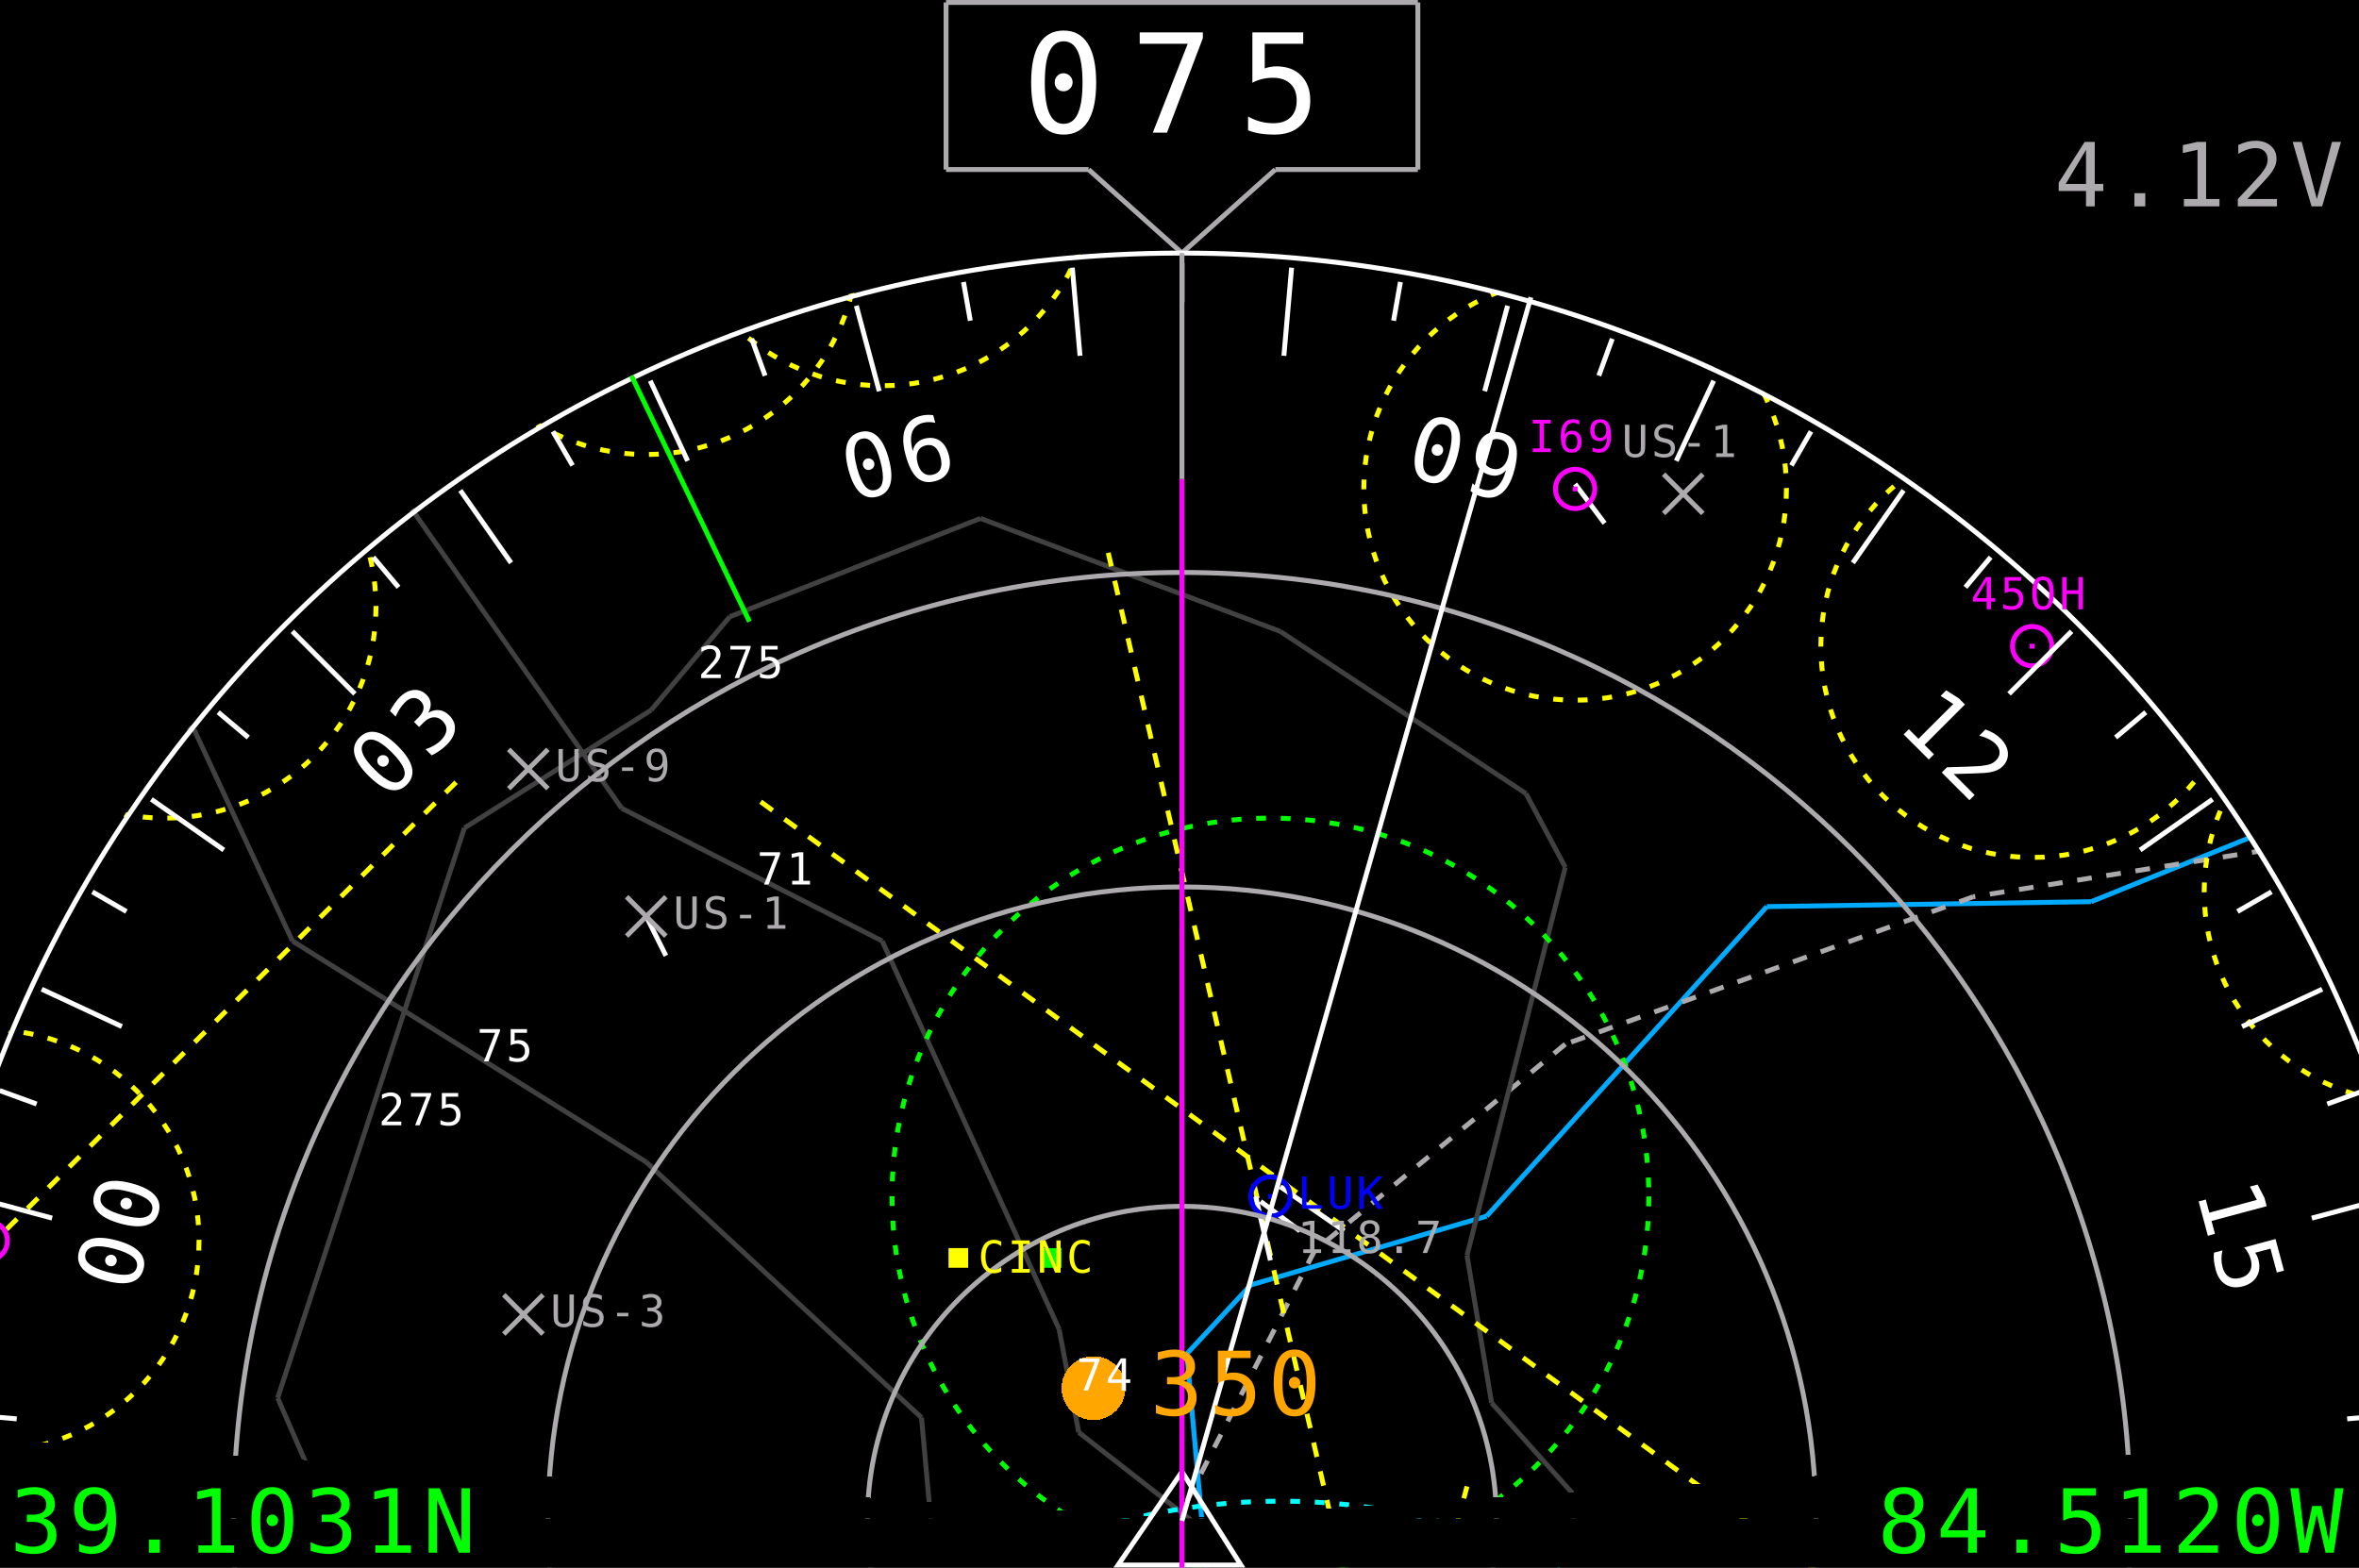
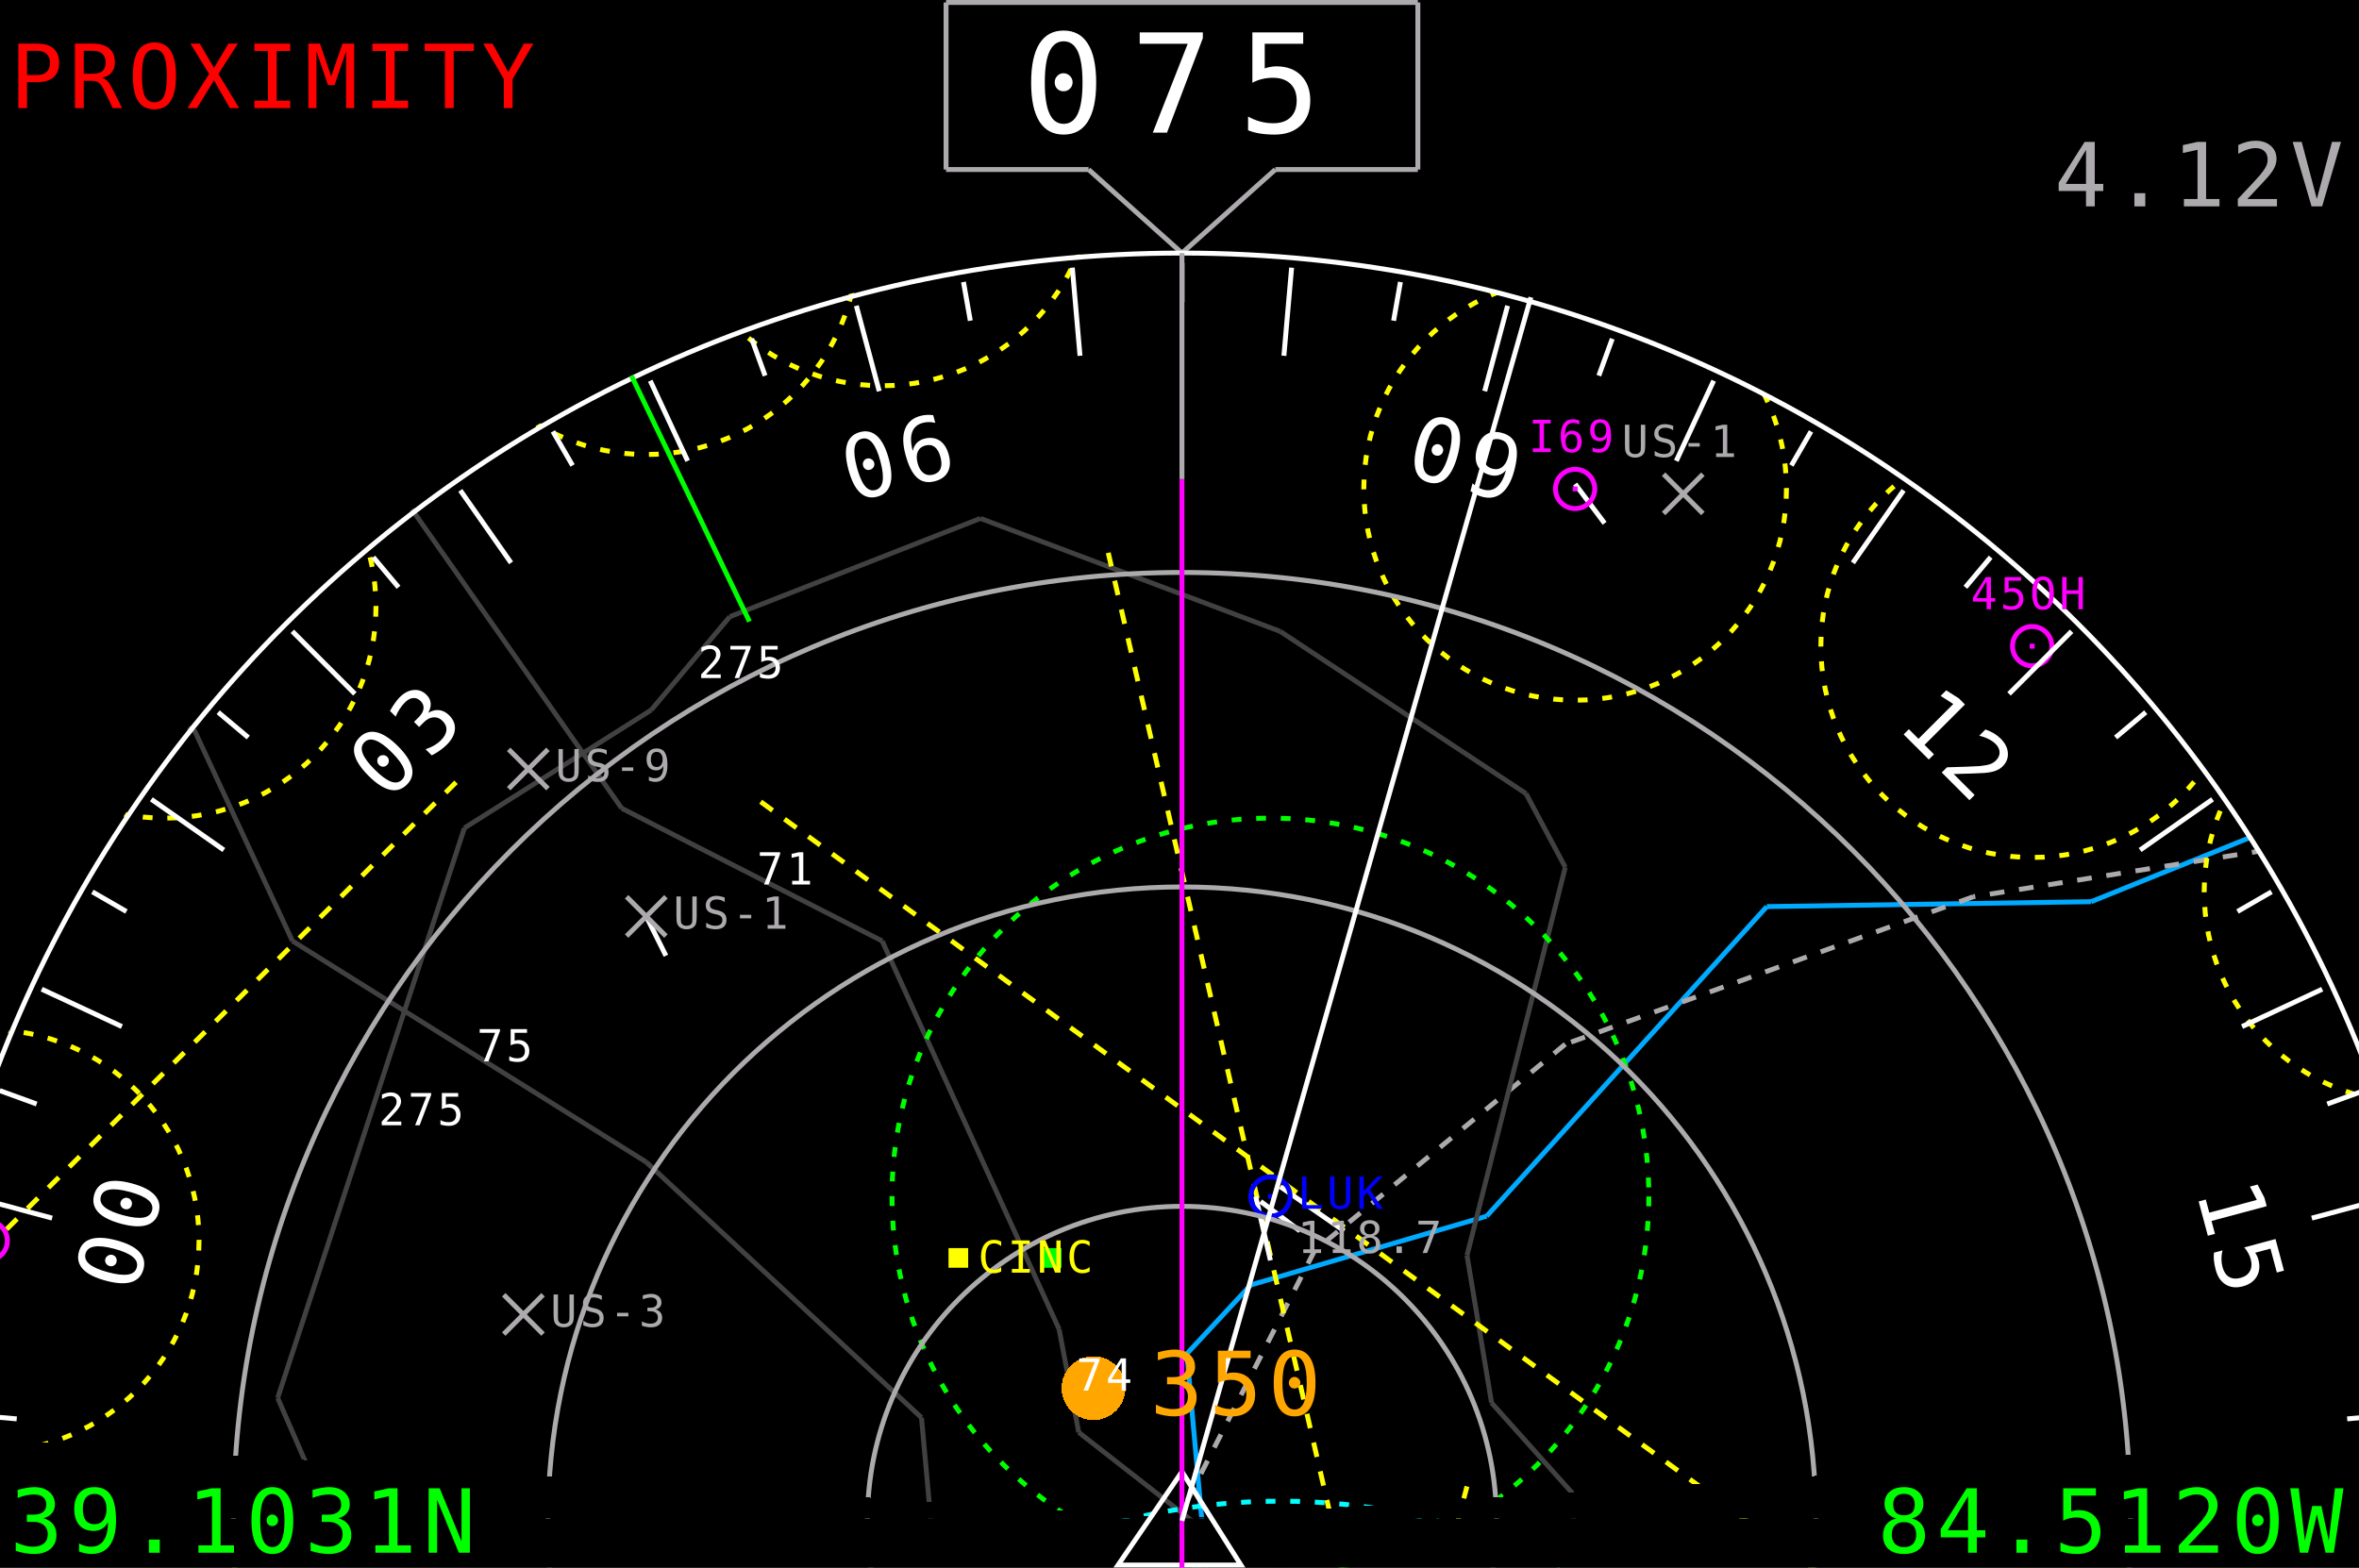
<svg xmlns="http://www.w3.org/2000/svg" viewBox="0 0 480 319" stroke-width="1">
  <defs>
    <clipPath id="vp">
      <rect x="0" y="0" width="480" height="319" />
    </clipPath>
    <clipPath id="ndclip">
      <circle cx="240" cy="309" r="258" />
    </clipPath>
  </defs>
  <rect x="0" y="0" width="480" height="319" fill="#000000" />
  <g clip-path="url(#vp)">
    <g transform="translate(0 0)">
      <rect x="0" y="0" width="480" height="319" fill="#000000" />
      <line x1="555.5" y1="168.5" x2="477.5" y2="162.5" stroke="#00AAFF" clip-path="url(#ndclip)" />
      <line x1="477.5" y1="162.5" x2="425.5" y2="183.5" stroke="#00AAFF" clip-path="url(#ndclip)" />
      <line x1="425.5" y1="183.5" x2="359.5" y2="184.5" stroke="#00AAFF" clip-path="url(#ndclip)" />
      <line x1="359.5" y1="184.5" x2="302.5" y2="247.5" stroke="#00AAFF" clip-path="url(#ndclip)" />
      <line x1="302.5" y1="247.5" x2="254.5" y2="261.5" stroke="#00AAFF" clip-path="url(#ndclip)" />
      <line x1="254.5" y1="261.5" x2="241.5" y2="275.5" stroke="#00AAFF" clip-path="url(#ndclip)" />
      <line x1="241.5" y1="275.5" x2="250.5" y2="375.5" stroke="#00AAFF" clip-path="url(#ndclip)" />
      <line x1="250.5" y1="375.5" x2="240.5" y2="405.5" stroke="#00AAFF" clip-path="url(#ndclip)" />
      <line x1="240.5" y1="405.5" x2="159.5" y2="454.5" stroke="#00AAFF" clip-path="url(#ndclip)" />
      <line x1="159.5" y1="454.5" x2="210.5" y2="578.5" stroke="#00AAFF" clip-path="url(#ndclip)" />
      <line x1="240.5" y1="584.5" x2="299.5" y2="564.5" stroke="#00AAFF" clip-path="url(#ndclip)" />
      <line x1="299.5" y1="564.5" x2="339.5" y2="616.5" stroke="#00AAFF" clip-path="url(#ndclip)" />
      <line x1="361.5" y1="601.5" x2="382.5" y2="556.5" stroke="#00AAFF" clip-path="url(#ndclip)" />
      <line x1="382.5" y1="556.5" x2="435.5" y2="598.5" stroke="#00AAFF" clip-path="url(#ndclip)" />
      <line x1="191.5" y1="533.5" x2="-2216.5" y2="-129.5" stroke="#ADAAAD" stroke-dasharray="3 3" clip-path="url(#ndclip)" />
      <line x1="191.5" y1="533.5" x2="232.5" y2="574.5" stroke="#ADAAAD" stroke-dasharray="3 3" clip-path="url(#ndclip)" />
      <line x1="232.5" y1="574.5" x2="276.5" y2="567.5" stroke="#ADAAAD" stroke-dasharray="3 3" clip-path="url(#ndclip)" />
      <line x1="276.5" y1="567.5" x2="309.5" y2="577.5" stroke="#ADAAAD" stroke-dasharray="3 3" clip-path="url(#ndclip)" />
      <line x1="371.5" y1="571.5" x2="403.5" y2="566.5" stroke="#ADAAAD" stroke-dasharray="3 3" clip-path="url(#ndclip)" />
      <line x1="403.5" y1="566.5" x2="446.5" y2="586.5" stroke="#ADAAAD" stroke-dasharray="3 3" clip-path="url(#ndclip)" />
      <line x1="514.5" y1="164.5" x2="401.5" y2="182.5" stroke="#ADAAAD" stroke-dasharray="3 3" clip-path="url(#ndclip)" />
      <line x1="401.5" y1="182.5" x2="318.5" y2="212.5" stroke="#ADAAAD" stroke-dasharray="3 3" clip-path="url(#ndclip)" />
      <line x1="318.5" y1="212.5" x2="267.5" y2="254.5" stroke="#ADAAAD" stroke-dasharray="3 3" clip-path="url(#ndclip)" />
      <line x1="267.5" y1="254.5" x2="240.5" y2="307.5" stroke="#ADAAAD" stroke-dasharray="3 3" clip-path="url(#ndclip)" />
      <line x1="240.5" y1="307.5" x2="240.5" y2="372.5" stroke="#ADAAAD" stroke-dasharray="3 3" clip-path="url(#ndclip)" />
      <line x1="240.5" y1="372.5" x2="220.5" y2="417.5" stroke="#ADAAAD" stroke-dasharray="3 3" clip-path="url(#ndclip)" />
      <line x1="220.5" y1="417.5" x2="179.5" y2="442.5" stroke="#ADAAAD" stroke-dasharray="3 3" clip-path="url(#ndclip)" />
      <line x1="179.5" y1="442.5" x2="171.5" y2="485.5" stroke="#ADAAAD" stroke-dasharray="3 3" clip-path="url(#ndclip)" />
      <line x1="171.5" y1="485.5" x2="191.5" y2="533.5" stroke="#ADAAAD" stroke-dasharray="3 3" clip-path="url(#ndclip)" />
      <line x1="-22.5" y1="598.5" x2="5.5" y2="552.5" stroke="#424142" clip-path="url(#ndclip)" />
      <line x1="5.5" y1="552.5" x2="7.5" y2="511.5" stroke="#424142" clip-path="url(#ndclip)" />
      <line x1="7.5" y1="511.5" x2="28.5" y2="491.5" stroke="#424142" clip-path="url(#ndclip)" />
      <line x1="28.5" y1="491.5" x2="104.5" y2="425.5" stroke="#424142" clip-path="url(#ndclip)" />
      <line x1="39.5" y1="40.5" x2="126.5" y2="164.5" stroke="#424142" clip-path="url(#ndclip)" />
      <line x1="126.5" y1="164.5" x2="179.5" y2="191.5" stroke="#424142" clip-path="url(#ndclip)" />
      <line x1="179.5" y1="191.5" x2="215.5" y2="270.5" stroke="#424142" clip-path="url(#ndclip)" />
      <line x1="-21.5" y1="125.5" x2="39.5" y2="148.5" stroke="#424142" clip-path="url(#ndclip)" />
      <line x1="39.5" y1="148.5" x2="59.5" y2="191.5" stroke="#424142" clip-path="url(#ndclip)" />
      <line x1="59.5" y1="191.5" x2="131.5" y2="236.5" stroke="#424142" clip-path="url(#ndclip)" />
      <line x1="131.5" y1="236.5" x2="187.5" y2="288.5" stroke="#424142" clip-path="url(#ndclip)" />
      <line x1="187.5" y1="288.5" x2="190.5" y2="321.5" stroke="#424142" clip-path="url(#ndclip)" />
      <line x1="104.5" y1="425.5" x2="106.5" y2="399.5" stroke="#424142" clip-path="url(#ndclip)" />
      <line x1="106.5" y1="399.5" x2="134.5" y2="382.5" stroke="#424142" clip-path="url(#ndclip)" />
      <line x1="134.5" y1="382.5" x2="146.5" y2="352.5" stroke="#424142" clip-path="url(#ndclip)" />
      <line x1="146.5" y1="352.5" x2="190.5" y2="321.5" stroke="#424142" clip-path="url(#ndclip)" />
      <line x1="215.5" y1="270.5" x2="219.5" y2="291.5" stroke="#424142" clip-path="url(#ndclip)" />
      <line x1="219.5" y1="291.5" x2="251.5" y2="316.5" stroke="#424142" clip-path="url(#ndclip)" />
      <line x1="190.5" y1="321.5" x2="237.5" y2="322.5" stroke="#424142" clip-path="url(#ndclip)" />
      <line x1="251.5" y1="316.5" x2="273.5" y2="322.5" stroke="#424142" clip-path="url(#ndclip)" />
      <line x1="273.5" y1="322.5" x2="273.5" y2="337.5" stroke="#424142" clip-path="url(#ndclip)" />
      <line x1="235.5" y1="323.5" x2="246.5" y2="310.5" stroke="#424142" clip-path="url(#ndclip)" />
      <line x1="273.5" y1="337.5" x2="292.5" y2="402.5" stroke="#424142" clip-path="url(#ndclip)" />
      <line x1="292.5" y1="402.5" x2="311.5" y2="421.5" stroke="#424142" clip-path="url(#ndclip)" />
      <line x1="311.5" y1="421.5" x2="427.5" y2="442.5" stroke="#424142" clip-path="url(#ndclip)" />
      <line x1="539.5" y1="463.5" x2="477.5" y2="437.5" stroke="#424142" clip-path="url(#ndclip)" />
      <line x1="477.5" y1="437.5" x2="455.5" y2="447.5" stroke="#424142" clip-path="url(#ndclip)" />
      <line x1="455.5" y1="447.5" x2="427.5" y2="442.5" stroke="#424142" clip-path="url(#ndclip)" />
      <line x1="527.5" y1="668.5" x2="483.5" y2="550.5" stroke="#424142" clip-path="url(#ndclip)" />
      <line x1="483.5" y1="550.5" x2="427.5" y2="442.5" stroke="#424142" clip-path="url(#ndclip)" />
      <line x1="132.5" y1="144.5" x2="148.5" y2="125.5" stroke="#424142" clip-path="url(#ndclip)" />
      <line x1="148.5" y1="125.5" x2="199.5" y2="105.5" stroke="#424142" clip-path="url(#ndclip)" />
      <line x1="199.5" y1="105.5" x2="260.5" y2="128.5" stroke="#424142" clip-path="url(#ndclip)" />
      <line x1="260.5" y1="128.5" x2="310.5" y2="161.5" stroke="#424142" clip-path="url(#ndclip)" />
      <line x1="310.5" y1="161.5" x2="318.5" y2="176.5" stroke="#424142" clip-path="url(#ndclip)" />
      <line x1="318.5" y1="176.5" x2="298.5" y2="255.5" stroke="#424142" clip-path="url(#ndclip)" />
      <line x1="298.5" y1="255.5" x2="303.5" y2="285.5" stroke="#424142" clip-path="url(#ndclip)" />
      <line x1="303.5" y1="285.5" x2="320.5" y2="304.5" stroke="#424142" clip-path="url(#ndclip)" />
      <line x1="320.5" y1="304.5" x2="318.5" y2="330.5" stroke="#424142" clip-path="url(#ndclip)" />
      <line x1="318.5" y1="330.5" x2="285.5" y2="386.5" stroke="#424142" clip-path="url(#ndclip)" />
      <line x1="285.5" y1="386.5" x2="246.5" y2="417.5" stroke="#424142" clip-path="url(#ndclip)" />
      <line x1="246.5" y1="417.5" x2="199.5" y2="520.5" stroke="#424142" clip-path="url(#ndclip)" />
      <line x1="199.5" y1="520.5" x2="178.5" y2="536.5" stroke="#424142" clip-path="url(#ndclip)" />
      <line x1="178.5" y1="536.5" x2="157.5" y2="534.5" stroke="#424142" clip-path="url(#ndclip)" />
      <line x1="157.5" y1="534.5" x2="124.5" y2="506.5" stroke="#424142" clip-path="url(#ndclip)" />
      <line x1="124.5" y1="506.5" x2="89.5" y2="441.5" stroke="#424142" clip-path="url(#ndclip)" />
      <line x1="106.5" y1="399.5" x2="56.5" y2="284.5" stroke="#424142" clip-path="url(#ndclip)" />
      <line x1="56.5" y1="284.5" x2="94.5" y2="168.5" stroke="#424142" clip-path="url(#ndclip)" />
      <line x1="94.5" y1="168.5" x2="132.5" y2="144.5" stroke="#424142" clip-path="url(#ndclip)" />
      <line x1="225.5" y1="577.5" x2="298.5" y2="302.5" stroke="#FFFF00" stroke-dasharray="3 3" clip-path="url(#ndclip)" />
      <line x1="123.5" y1="397.5" x2="396.5" y2="471.5" stroke="#FFFF00" stroke-dasharray="3 3" clip-path="url(#ndclip)" />
      <line x1="135.5" y1="384.5" x2="406.5" y2="457.5" stroke="#FFFF00" stroke-dasharray="3 3" clip-path="url(#ndclip)" />
      <line x1="114.5" y1="406.5" x2="379.5" y2="479.5" stroke="#FFFF00" stroke-dasharray="3 3" clip-path="url(#ndclip)" />
      <line x1="-96.5" y1="347.5" x2="94.5" y2="157.5" stroke="#FFFF00" stroke-dasharray="3 3" clip-path="url(#ndclip)" />
      <line x1="85.5" y1="77.5" x2="-167.5" y2="-9.5" stroke="#FFFF00" stroke-dasharray="3 3" clip-path="url(#ndclip)" />
      <line x1="370.5" y1="320.5" x2="152.5" y2="161.5" stroke="#FFFF00" stroke-dasharray="3 3" clip-path="url(#ndclip)" />
      <line x1="285.5" y1="372.5" x2="225.5" y2="112.5" stroke="#FFFF00" stroke-dasharray="3 3" clip-path="url(#ndclip)" />
      <circle cx="260.5" cy="434.5" r="129" fill="none" stroke="#00FFFF" stroke-dasharray="2 3" clip-path="url(#ndclip)" />
      <circle cx="258.5" cy="243.5" r="77" fill="none" stroke="#00FF00" stroke-dasharray="2 3" clip-path="url(#ndclip)" />
      <circle cx="385.5" cy="389.5" r="43" fill="none" stroke="#FFFF00" stroke-dasharray="2 3" clip-path="url(#ndclip)" />
      <circle cx="-2.5" cy="252.5" r="43" fill="none" stroke="#FFFF00" stroke-dasharray="2 3" clip-path="url(#ndclip)" />
      <circle cx="140.5" cy="489.5" r="43" fill="none" stroke="#FFFF00" stroke-dasharray="2 3" clip-path="url(#ndclip)" />
      <circle cx="320.5" cy="99.5" r="43" fill="none" stroke="#FFFF00" stroke-dasharray="2 3" clip-path="url(#ndclip)" />
      <circle cx="505.5" cy="414.5" r="43" fill="none" stroke="#FFFF00" stroke-dasharray="2 3" clip-path="url(#ndclip)" />
      <circle cx="413.5" cy="131.5" r="43" fill="none" stroke="#FFFF00" stroke-dasharray="2 3" clip-path="url(#ndclip)" />
      <circle cx="33.5" cy="123.5" r="43" fill="none" stroke="#FFFF00" stroke-dasharray="2 3" clip-path="url(#ndclip)" />
      <circle cx="46.5" cy="458.5" r="43" fill="none" stroke="#FFFF00" stroke-dasharray="2 3" clip-path="url(#ndclip)" />
      <circle cx="13.5" cy="430.5" r="43" fill="none" stroke="#FFFF00" stroke-dasharray="2 3" clip-path="url(#ndclip)" />
      <circle cx="491.5" cy="181.5" r="43" fill="none" stroke="#FFFF00" stroke-dasharray="2 3" clip-path="url(#ndclip)" />
      <circle cx="474.5" cy="496.5" r="43" fill="none" stroke="#FFFF00" stroke-dasharray="2 3" clip-path="url(#ndclip)" />
      <circle cx="465.5" cy="503.5" r="43" fill="none" stroke="#FFFF00" stroke-dasharray="2 3" clip-path="url(#ndclip)" />
      <circle cx="131.5" cy="49.5" r="43" fill="none" stroke="#FFFF00" stroke-dasharray="2 3" clip-path="url(#ndclip)" />
      <circle cx="179.5" cy="35.5" r="43" fill="none" stroke="#FFFF00" stroke-dasharray="2 3" clip-path="url(#ndclip)" />
      <circle cx="234.5" cy="584.5" r="43" fill="none" stroke="#FFFF00" stroke-dasharray="2 3" clip-path="url(#ndclip)" />
      <line x1="261.5" y1="439.5" x2="253.5" y2="469.5" stroke="#FFFFFF" clip-path="url(#ndclip)" />
      <line x1="259.5" y1="434.5" x2="232.5" y2="427.5" stroke="#FFFFFF" clip-path="url(#ndclip)" />
      <line x1="270.5" y1="420.5" x2="245.5" y2="413.5" stroke="#FFFFFF" clip-path="url(#ndclip)" />
      <line x1="246.5" y1="442.5" x2="227.5" y2="437.5" stroke="#FFFFFF" clip-path="url(#ndclip)" />
      <line x1="-1.5" y1="253.5" x2="-11.5" y2="263.5" stroke="#FFFFFF" clip-path="url(#ndclip)" />
      <line x1="46.5" y1="458.5" x2="53.5" y2="460.5" stroke="#FFFFFF" clip-path="url(#ndclip)" />
      <line x1="47.5" y1="461.5" x2="46.5" y2="466.5" stroke="#FFFFFF" clip-path="url(#ndclip)" />
      <line x1="-41.5" y1="34.5" x2="-29.5" y2="38.5" stroke="#FFFFFF" clip-path="url(#ndclip)" />
      <line x1="320.5" y1="98.5" x2="326.5" y2="106.5" stroke="#FFFFFF" clip-path="url(#ndclip)" />
      <line x1="632.5" y1="321.5" x2="639.5" y2="328.5" stroke="#FFFFFF" clip-path="url(#ndclip)" />
      <line x1="256.5" y1="244.5" x2="264.5" y2="250.5" stroke="#FFFFFF" clip-path="url(#ndclip)" />
      <line x1="260.5" y1="241.5" x2="273.5" y2="250.5" stroke="#FFFFFF" clip-path="url(#ndclip)" />
      <line x1="255.5" y1="243.5" x2="258.5" y2="256.5" stroke="#FFFFFF" clip-path="url(#ndclip)" />
      <line x1="-180.5" y1="405.5" x2="-175.5" y2="414.5" stroke="#FFFFFF" clip-path="url(#ndclip)" />
      <line x1="399.5" y1="-5.5" x2="399.5" y2="1.5" stroke="#FFFFFF" clip-path="url(#ndclip)" />
      <line x1="131.5" y1="186.5" x2="135.5" y2="194.5" stroke="#FFFFFF" clip-path="url(#ndclip)" />
      <line x1="322.5" y1="686.5" x2="320.5" y2="691.5" stroke="#FFFFFF" clip-path="url(#ndclip)" />
      <circle cx="260.5" cy="434.5" r="4" fill="none" stroke="#0000FF" />
      <rect x="260" y="434" width="1" height="1" fill="#0000FF" />
      <circle cx="258.5" cy="243.5" r="4" fill="none" stroke="#0000FF" />
      <rect x="258" y="243" width="1" height="1" fill="#0000FF" />
      <circle cx="385.5" cy="389.5" r="4" fill="none" stroke="#FF00FF" />
      <rect x="385" y="389" width="1" height="1" fill="#FF00FF" />
      <circle cx="-2.5" cy="252.5" r="4" fill="none" stroke="#FF00FF" />
      <rect x="-3" y="252" width="1" height="1" fill="#FF00FF" />
      <circle cx="140.5" cy="489.5" r="4" fill="none" stroke="#FF00FF" />
      <rect x="140" y="489" width="1" height="1" fill="#FF00FF" />
      <circle cx="320.5" cy="99.5" r="4" fill="none" stroke="#FF00FF" />
      <rect x="320" y="99" width="1" height="1" fill="#FF00FF" />
      <circle cx="413.5" cy="131.5" r="4" fill="none" stroke="#FF00FF" />
      <rect x="413" y="131" width="1" height="1" fill="#FF00FF" />
      <circle cx="46.5" cy="458.5" r="4" fill="none" stroke="#FF00FF" />
      <rect x="46" y="458" width="1" height="1" fill="#FF00FF" />
      <circle cx="13.5" cy="430.5" r="4" fill="none" stroke="#FF00FF" />
      <rect x="13" y="430" width="1" height="1" fill="#FF00FF" />
      <line x1="228.5" y1="505.5" x2="236.5" y2="513.5" stroke="#ADAAAD" />
      <line x1="228.5" y1="513.5" x2="236.5" y2="505.5" stroke="#ADAAAD" />
      <line x1="317.5" y1="446.5" x2="325.5" y2="454.5" stroke="#ADAAAD" />
      <line x1="317.5" y1="454.5" x2="325.5" y2="446.5" stroke="#ADAAAD" />
      <line x1="145.5" y1="524.5" x2="153.5" y2="532.5" stroke="#ADAAAD" />
      <line x1="145.5" y1="532.5" x2="153.5" y2="524.5" stroke="#ADAAAD" />
      <line x1="127.5" y1="182.5" x2="135.5" y2="190.5" stroke="#ADAAAD" />
      <line x1="127.5" y1="190.5" x2="135.5" y2="182.5" stroke="#ADAAAD" />
      <line x1="338.5" y1="96.5" x2="346.5" y2="104.5" stroke="#ADAAAD" />
      <line x1="338.5" y1="104.5" x2="346.5" y2="96.5" stroke="#ADAAAD" />
      <line x1="102.5" y1="263.5" x2="110.5" y2="271.5" stroke="#ADAAAD" />
      <line x1="102.5" y1="271.5" x2="110.5" y2="263.5" stroke="#ADAAAD" />
      <line x1="103.5" y1="152.5" x2="111.5" y2="160.5" stroke="#ADAAAD" />
      <line x1="103.5" y1="160.5" x2="111.5" y2="152.5" stroke="#ADAAAD" />
      <line x1="283.5" y1="463.5" x2="287.5" y2="467.5" stroke="#0000FF" />
      <line x1="287.5" y1="467.5" x2="283.5" y2="471.5" stroke="#0000FF" />
      <line x1="283.5" y1="471.5" x2="279.5" y2="467.5" stroke="#0000FF" />
      <line x1="279.5" y1="467.5" x2="283.5" y2="463.5" stroke="#0000FF" />
      <rect x="193" y="254" width="4" height="4" fill="#FFFF00" />
      <rect x="203" y="504" width="4" height="4" fill="#FFFF00" />
      <rect x="30" y="371" width="4" height="4" fill="#FFFF00" />
      <line x1="10.61" y1="247.901" x2="-6.777" y2="243.242" stroke="#FFFFFF" />
      <text x="27.547" y="263.461" font-family="monospace" font-size="18" fill="#FFFFFF" transform="rotate(-75 27.5471 263.461)">0</text>
      <text x="30.653" y="251.87" font-family="monospace" font-size="18" fill="#FFFFFF" transform="rotate(-75 30.6529 251.87)">0</text>
      <line x1="7.456" y1="224.679" x2="-0.061" y2="221.943" stroke="#FFFFFF" />
      <line x1="24.799" y1="208.917" x2="8.485" y2="201.31" stroke="#FFFFFF" />
      <line x1="25.726" y1="185.5" x2="18.797" y2="181.5" stroke="#FFFFFF" />
      <line x1="45.542" y1="172.989" x2="30.797" y2="162.664" stroke="#FFFFFF" />
      <line x1="50.521" y1="150.089" x2="44.393" y2="144.946" stroke="#FFFFFF" />
      <line x1="72.209" y1="141.209" x2="59.481" y2="128.481" stroke="#FFFFFF" />
      <text x="78.78" y="163.336" font-family="monospace" font-size="18" fill="#FFFFFF" transform="rotate(-45 78.7797 163.336)">0</text>
      <text x="87.265" y="154.851" font-family="monospace" font-size="18" fill="#FFFFFF" transform="rotate(-45 87.2649 154.851)">3</text>
      <line x1="81.089" y1="119.521" x2="75.946" y2="113.393" stroke="#FFFFFF" />
      <line x1="103.989" y1="114.542" x2="93.664" y2="99.797" stroke="#FFFFFF" />
      <line x1="116.5" y1="94.726" x2="112.5" y2="87.797" stroke="#FFFFFF" />
      <line x1="139.917" y1="93.799" x2="132.31" y2="77.485" stroke="#FFFFFF" />
      <line x1="155.679" y1="76.456" x2="152.943" y2="68.939" stroke="#FFFFFF" />
      <line x1="178.901" y1="79.61" x2="174.242" y2="62.223" stroke="#FFFFFF" />
      <text x="173.211" y="102.241" font-family="monospace" font-size="18" fill="#FFFFFF" transform="rotate(-15 173.211 102.241)">0</text>
      <text x="184.802" y="99.135" font-family="monospace" font-size="18" fill="#FFFFFF" transform="rotate(-15 184.802 99.1353)">6</text>
      <line x1="197.435" y1="65.268" x2="196.046" y2="57.389" stroke="#FFFFFF" />
      <line x1="219.757" y1="72.406" x2="218.188" y2="54.474" stroke="#FFFFFF" />
      <line x1="240.5" y1="61.5" x2="240.5" y2="53.5" stroke="#FFFFFF" />
      <line x1="261.243" y1="72.406" x2="262.812" y2="54.474" stroke="#FFFFFF" />
      <line x1="283.565" y1="65.268" x2="284.954" y2="57.389" stroke="#FFFFFF" />
      <line x1="302.099" y1="79.61" x2="306.758" y2="62.223" stroke="#FFFFFF" />
      <text x="285.539" y="96.547" font-family="monospace" font-size="18" fill="#FFFFFF" transform="rotate(15 285.539 96.5471)">0</text>
      <text x="297.13" y="99.653" font-family="monospace" font-size="18" fill="#FFFFFF" transform="rotate(15 297.13 99.6529)">9</text>
      <line x1="325.321" y1="76.456" x2="328.057" y2="68.939" stroke="#FFFFFF" />
      <line x1="341.083" y1="93.799" x2="348.69" y2="77.485" stroke="#FFFFFF" />
      <line x1="364.5" y1="94.726" x2="368.5" y2="87.797" stroke="#FFFFFF" />
      <line x1="377.011" y1="114.542" x2="387.336" y2="99.797" stroke="#FFFFFF" />
      <line x1="399.911" y1="119.521" x2="405.054" y2="113.393" stroke="#FFFFFF" />
      <line x1="408.791" y1="141.209" x2="421.519" y2="128.481" stroke="#FFFFFF" />
      <text x="385.664" y="147.78" font-family="monospace" font-size="18" fill="#FFFFFF" transform="rotate(45 385.664 147.78)">1</text>
      <text x="394.149" y="156.265" font-family="monospace" font-size="18" fill="#FFFFFF" transform="rotate(45 394.149 156.265)">2</text>
      <line x1="430.479" y1="150.089" x2="436.607" y2="144.946" stroke="#FFFFFF" />
      <line x1="435.458" y1="172.989" x2="450.203" y2="162.664" stroke="#FFFFFF" />
      <line x1="455.274" y1="185.5" x2="462.203" y2="181.5" stroke="#FFFFFF" />
      <line x1="456.201" y1="208.917" x2="472.515" y2="201.31" stroke="#FFFFFF" />
      <line x1="473.544" y1="224.679" x2="481.061" y2="221.943" stroke="#FFFFFF" />
      <line x1="470.39" y1="247.901" x2="487.777" y2="243.242" stroke="#FFFFFF" />
      <text x="446.759" y="242.211" font-family="monospace" font-size="18" fill="#FFFFFF" transform="rotate(75 446.759 242.211)">1</text>
      <text x="449.865" y="253.802" font-family="monospace" font-size="18" fill="#FFFFFF" transform="rotate(75 449.865 253.802)">5</text>
      <line x1="484.732" y1="266.435" x2="492.611" y2="265.046" stroke="#FFFFFF" />
      <line x1="477.594" y1="288.757" x2="495.526" y2="287.188" stroke="#FFFFFF" />
      <line x1="488.5" y1="309.5" x2="496.5" y2="309.5" stroke="#FFFFFF" />
      <line x1="477.594" y1="330.243" x2="495.526" y2="331.812" stroke="#FFFFFF" />
      <line x1="484.732" y1="352.565" x2="492.611" y2="353.954" stroke="#FFFFFF" />
      <line x1="470.39" y1="371.099" x2="487.777" y2="375.758" stroke="#FFFFFF" />
      <text x="452.453" y="354.539" font-family="monospace" font-size="18" fill="#FFFFFF" transform="rotate(105 452.453 354.539)">1</text>
      <text x="449.347" y="366.13" font-family="monospace" font-size="18" fill="#FFFFFF" transform="rotate(105 449.347 366.13)">8</text>
      <line x1="473.544" y1="394.321" x2="481.061" y2="397.057" stroke="#FFFFFF" />
      <line x1="456.201" y1="410.083" x2="472.515" y2="417.69" stroke="#FFFFFF" />
      <line x1="455.274" y1="433.5" x2="462.203" y2="437.5" stroke="#FFFFFF" />
      <line x1="435.458" y1="446.011" x2="450.203" y2="456.336" stroke="#FFFFFF" />
      <line x1="430.479" y1="468.911" x2="436.607" y2="474.054" stroke="#FFFFFF" />
      <line x1="408.791" y1="477.791" x2="421.519" y2="490.519" stroke="#FFFFFF" />
      <text x="401.22" y="454.664" font-family="monospace" font-size="18" fill="#FFFFFF" transform="rotate(135 401.22 454.664)">2</text>
      <text x="392.735" y="463.149" font-family="monospace" font-size="18" fill="#FFFFFF" transform="rotate(135 392.735 463.149)">1</text>
      <line x1="399.911" y1="499.479" x2="405.054" y2="505.607" stroke="#FFFFFF" />
      <line x1="377.011" y1="504.458" x2="387.336" y2="519.203" stroke="#FFFFFF" />
      <line x1="364.5" y1="524.274" x2="368.5" y2="531.203" stroke="#FFFFFF" />
      <line x1="341.083" y1="525.201" x2="348.69" y2="541.515" stroke="#FFFFFF" />
      <line x1="325.321" y1="542.544" x2="328.057" y2="550.061" stroke="#FFFFFF" />
      <line x1="302.099" y1="539.39" x2="306.758" y2="556.777" stroke="#FFFFFF" />
      <text x="306.789" y="515.759" font-family="monospace" font-size="18" fill="#FFFFFF" transform="rotate(165 306.789 515.759)">2</text>
      <text x="295.198" y="518.865" font-family="monospace" font-size="18" fill="#FFFFFF" transform="rotate(165 295.198 518.865)">4</text>
      <line x1="283.565" y1="553.732" x2="284.954" y2="561.611" stroke="#FFFFFF" />
      <line x1="261.243" y1="546.594" x2="262.812" y2="564.526" stroke="#FFFFFF" />
      <line x1="240.5" y1="557.5" x2="240.5" y2="565.5" stroke="#FFFFFF" />
      <line x1="219.757" y1="546.594" x2="218.188" y2="564.526" stroke="#FFFFFF" />
      <line x1="197.435" y1="553.732" x2="196.046" y2="561.611" stroke="#FFFFFF" />
      <line x1="178.901" y1="539.39" x2="174.242" y2="556.777" stroke="#FFFFFF" />
      <text x="194.461" y="521.453" font-family="monospace" font-size="18" fill="#FFFFFF" transform="rotate(-165 194.461 521.453)">2</text>
      <text x="182.87" y="518.347" font-family="monospace" font-size="18" fill="#FFFFFF" transform="rotate(-165 182.87 518.347)">7</text>
      <line x1="155.679" y1="542.544" x2="152.943" y2="550.061" stroke="#FFFFFF" />
      <line x1="139.917" y1="525.201" x2="132.31" y2="541.515" stroke="#FFFFFF" />
      <line x1="116.5" y1="524.274" x2="112.5" y2="531.203" stroke="#FFFFFF" />
      <line x1="103.989" y1="504.458" x2="93.664" y2="519.203" stroke="#FFFFFF" />
      <line x1="81.089" y1="499.479" x2="75.946" y2="505.607" stroke="#FFFFFF" />
      <line x1="72.209" y1="477.791" x2="59.481" y2="490.519" stroke="#FFFFFF" />
      <text x="94.336" y="470.22" font-family="monospace" font-size="18" fill="#FFFFFF" transform="rotate(-135 94.336 470.22)">3</text>
      <text x="85.851" y="461.735" font-family="monospace" font-size="18" fill="#FFFFFF" transform="rotate(-135 85.8507 461.735)">0</text>
      <line x1="50.521" y1="468.911" x2="44.393" y2="474.054" stroke="#FFFFFF" />
      <line x1="45.542" y1="446.011" x2="30.797" y2="456.336" stroke="#FFFFFF" />
      <line x1="25.726" y1="433.5" x2="18.797" y2="437.5" stroke="#FFFFFF" />
      <line x1="24.799" y1="410.083" x2="8.485" y2="417.69" stroke="#FFFFFF" />
      <line x1="7.456" y1="394.321" x2="-0.061" y2="397.057" stroke="#FFFFFF" />
      <line x1="10.61" y1="371.099" x2="-6.777" y2="375.758" stroke="#FFFFFF" />
      <text x="33.241" y="375.789" font-family="monospace" font-size="18" fill="#FFFFFF" transform="rotate(-105 33.2411 375.789)">3</text>
      <text x="30.135" y="364.198" font-family="monospace" font-size="18" fill="#FFFFFF" transform="rotate(-105 30.1353 364.198)">3</text>
      <line x1="-3.732" y1="352.565" x2="-11.611" y2="353.954" stroke="#FFFFFF" />
      <line x1="3.406" y1="330.243" x2="-14.526" y2="331.812" stroke="#FFFFFF" />
      <line x1="-7.5" y1="309.5" x2="-15.5" y2="309.5" stroke="#FFFFFF" />
      <line x1="3.406" y1="288.757" x2="-14.526" y2="287.188" stroke="#FFFFFF" />
      <line x1="-3.732" y1="266.435" x2="-11.611" y2="265.046" stroke="#FFFFFF" />
      <rect x="192" y="0" width="96" height="34" fill="#000000" />
      <polygon points="240,51 221,34 259,34 " fill="#000000" shape-rendering="crispEdges" />
      <line x1="192.5" y1="0.5" x2="288.5" y2="0.5" stroke="#ADAAAD" />
      <line x1="192.5" y1="0.5" x2="192.5" y2="34.5" stroke="#ADAAAD" />
      <line x1="288.5" y1="0.5" x2="288.5" y2="34.5" stroke="#ADAAAD" />
      <line x1="192.5" y1="34.5" x2="221.5" y2="34.5" stroke="#ADAAAD" />
      <line x1="221.5" y1="34.5" x2="240.5" y2="51.5" stroke="#ADAAAD" />
      <line x1="259.5" y1="34.5" x2="240.5" y2="51.5" stroke="#ADAAAD" />
      <line x1="288.5" y1="34.5" x2="259.5" y2="34.5" stroke="#ADAAAD" />
      <text x="208" y="27" font-family="monospace" font-size="28" fill="#FFFFFF">0</text>
      <text x="230" y="27" font-family="monospace" font-size="28" fill="#FFFFFF">7</text>
      <text x="252" y="27" font-family="monospace" font-size="28" fill="#FFFFFF">5</text>
      <circle cx="240.5" cy="309.5" r="258" fill="none" stroke="#FFFFFF" />
      <circle cx="240.5" cy="309.5" r="193" fill="none" stroke="#ADAAAD" />
      <circle cx="240.5" cy="309.5" r="129" fill="none" stroke="#ADAAAD" />
      <circle cx="240.5" cy="309.5" r="64" fill="none" stroke="#ADAAAD" />
      <polygon points="0,293 240,309 0,309 " fill="#000000" shape-rendering="crispEdges" />
      <polygon points="480,293 240,309 480,309 " fill="#000000" shape-rendering="crispEdges" />
      <rect x="0" y="309" width="480" height="10" fill="#000000" />
      <polygon points="240.5,299.5 227.5,318.5 252.5,318.5 " fill="none" stroke="#FFFFFF" />
      <line x1="240.5" y1="319.5" x2="240.5" y2="97.5" stroke="#FF00FF" />
      <line x1="240.5" y1="97.5" x2="240.5" y2="51.5" stroke="#ADAAAD" />
      <line x1="152.5" y1="126.5" x2="128.5" y2="76.5" stroke="#00FF00" />
      <rect x="212" y="254" width="4" height="4" fill="#00FF00" />
      <line x1="240.5" y1="309.5" x2="311.5" y2="60.5" stroke="#FFFFFF" />
      <circle cx="222.5" cy="282.5" r="6.5" fill="#FFA600" shape-rendering="crispEdges" />
      <text x="234" y="288" font-family="monospace" font-size="18" fill="#FFA600">3</text>
      <text x="246" y="288" font-family="monospace" font-size="18" fill="#FFA600">5</text>
      <text x="258" y="288" font-family="monospace" font-size="18" fill="#FFA600">0</text>
      <text x="264" y="246" font-family="monospace" font-size="9" fill="#0000FF">L</text>
      <text x="270" y="246" font-family="monospace" font-size="9" fill="#0000FF">U</text>
      <text x="276" y="246" font-family="monospace" font-size="9" fill="#0000FF">K</text>
      <text x="264" y="255" font-family="monospace" font-size="9" fill="#ADAAAD">1</text>
      <text x="270" y="255" font-family="monospace" font-size="9" fill="#ADAAAD">1</text>
      <text x="276" y="255" font-family="monospace" font-size="9" fill="#ADAAAD">8</text>
      <text x="282" y="255" font-family="monospace" font-size="9" fill="#ADAAAD">.</text>
      <text x="288" y="255" font-family="monospace" font-size="9" fill="#ADAAAD">7</text>
      <text x="311" y="92" font-family="monospace" font-size="9" fill="#FF00FF">I</text>
      <text x="317" y="92" font-family="monospace" font-size="9" fill="#FF00FF">6</text>
      <text x="323" y="92" font-family="monospace" font-size="9" fill="#FF00FF">9</text>
      <text x="401" y="124" font-family="monospace" font-size="9" fill="#FF00FF">4</text>
      <text x="407" y="124" font-family="monospace" font-size="9" fill="#FF00FF">5</text>
      <text x="413" y="124" font-family="monospace" font-size="9" fill="#FF00FF">O</text>
      <text x="419" y="124" font-family="monospace" font-size="9" fill="#FF00FF">H</text>
      <text x="137" y="189" font-family="monospace" font-size="9" fill="#ADAAAD">U</text>
      <text x="143" y="189" font-family="monospace" font-size="9" fill="#ADAAAD">S</text>
      <text x="149" y="189" font-family="monospace" font-size="9" fill="#ADAAAD">-</text>
      <text x="155" y="189" font-family="monospace" font-size="9" fill="#ADAAAD">1</text>
      <text x="330" y="93" font-family="monospace" font-size="9" fill="#ADAAAD">U</text>
      <text x="336" y="93" font-family="monospace" font-size="9" fill="#ADAAAD">S</text>
      <text x="342" y="93" font-family="monospace" font-size="9" fill="#ADAAAD">-</text>
      <text x="348" y="93" font-family="monospace" font-size="9" fill="#ADAAAD">1</text>
      <text x="112" y="270" font-family="monospace" font-size="9" fill="#ADAAAD">U</text>
      <text x="118" y="270" font-family="monospace" font-size="9" fill="#ADAAAD">S</text>
      <text x="124" y="270" font-family="monospace" font-size="9" fill="#ADAAAD">-</text>
      <text x="130" y="270" font-family="monospace" font-size="9" fill="#ADAAAD">3</text>
      <text x="113" y="159" font-family="monospace" font-size="9" fill="#ADAAAD">U</text>
      <text x="119" y="159" font-family="monospace" font-size="9" fill="#ADAAAD">S</text>
      <text x="125" y="159" font-family="monospace" font-size="9" fill="#ADAAAD">-</text>
      <text x="131" y="159" font-family="monospace" font-size="9" fill="#ADAAAD">9</text>
      <text x="199" y="259" font-family="monospace" font-size="9" fill="#FFFF00">C</text>
      <text x="205" y="259" font-family="monospace" font-size="9" fill="#FFFF00">I</text>
      <text x="211" y="259" font-family="monospace" font-size="9" fill="#FFFF00">N</text>
      <text x="217" y="259" font-family="monospace" font-size="9" fill="#FFFF00">C</text>
      <text x="154" y="180" font-family="monospace" font-size="9" fill="#FFFFFF">7</text>
      <text x="160" y="180" font-family="monospace" font-size="9" fill="#FFFFFF">1</text>
      <text x="97" y="216" font-family="monospace" font-size="9" fill="#FFFFFF">7</text>
      <text x="103" y="216" font-family="monospace" font-size="9" fill="#FFFFFF">5</text>
      <text x="219" y="283" font-family="monospace" font-size="9" fill="#FFFFFF">7</text>
      <text x="225" y="283" font-family="monospace" font-size="9" fill="#FFFFFF">4</text>
      <text x="142" y="138" font-family="monospace" font-size="9" fill="#FFFFFF">2</text>
      <text x="148" y="138" font-family="monospace" font-size="9" fill="#FFFFFF">7</text>
      <text x="154" y="138" font-family="monospace" font-size="9" fill="#FFFFFF">5</text>
      <text x="77" y="229" font-family="monospace" font-size="9" fill="#FFFFFF">2</text>
      <text x="83" y="229" font-family="monospace" font-size="9" fill="#FFFFFF">7</text>
      <text x="89" y="229" font-family="monospace" font-size="9" fill="#FFFFFF">5</text>
      <text x="2" y="316" font-family="monospace" font-size="18" fill="#00FF00">3</text>
      <text x="14" y="316" font-family="monospace" font-size="18" fill="#00FF00">9</text>
      <text x="26" y="316" font-family="monospace" font-size="18" fill="#00FF00">.</text>
      <text x="38" y="316" font-family="monospace" font-size="18" fill="#00FF00">1</text>
      <text x="50" y="316" font-family="monospace" font-size="18" fill="#00FF00">0</text>
      <text x="62" y="316" font-family="monospace" font-size="18" fill="#00FF00">3</text>
      <text x="74" y="316" font-family="monospace" font-size="18" fill="#00FF00">1</text>
      <text x="86" y="316" font-family="monospace" font-size="18" fill="#00FF00">N</text>
      <text x="382" y="316" font-family="monospace" font-size="18" fill="#00FF00">8</text>
      <text x="394" y="316" font-family="monospace" font-size="18" fill="#00FF00">4</text>
      <text x="406" y="316" font-family="monospace" font-size="18" fill="#00FF00">.</text>
      <text x="418" y="316" font-family="monospace" font-size="18" fill="#00FF00">5</text>
      <text x="430" y="316" font-family="monospace" font-size="18" fill="#00FF00">1</text>
      <text x="442" y="316" font-family="monospace" font-size="18" fill="#00FF00">2</text>
      <text x="454" y="316" font-family="monospace" font-size="18" fill="#00FF00">0</text>
      <text x="466" y="316" font-family="monospace" font-size="18" fill="#00FF00">W</text>
+       <text x="2" y="22" font-family="monospace" font-size="18" fill="#FF0000">P</text>
+       <text x="14" y="22" font-family="monospace" font-size="18" fill="#FF0000">R</text>
+       <text x="26" y="22" font-family="monospace" font-size="18" fill="#FF0000">O</text>
+       <text x="38" y="22" font-family="monospace" font-size="18" fill="#FF0000">X</text>
+       <text x="50" y="22" font-family="monospace" font-size="18" fill="#FF0000">I</text>
+       <text x="62" y="22" font-family="monospace" font-size="18" fill="#FF0000">M</text>
+       <text x="74" y="22" font-family="monospace" font-size="18" fill="#FF0000">I</text>
+       <text x="86" y="22" font-family="monospace" font-size="18" fill="#FF0000">T</text>
+       <text x="98" y="22" font-family="monospace" font-size="18" fill="#FF0000">Y</text>
      <text x="418" y="42" font-family="monospace" font-size="18" fill="#ADAAAD">4</text>
      <text x="430" y="42" font-family="monospace" font-size="18" fill="#ADAAAD">.</text>
      <text x="442" y="42" font-family="monospace" font-size="18" fill="#ADAAAD">1</text>
      <text x="454" y="42" font-family="monospace" font-size="18" fill="#ADAAAD">2</text>
      <text x="466" y="42" font-family="monospace" font-size="18" fill="#ADAAAD">V</text>
    </g>
  </g>
</svg>
